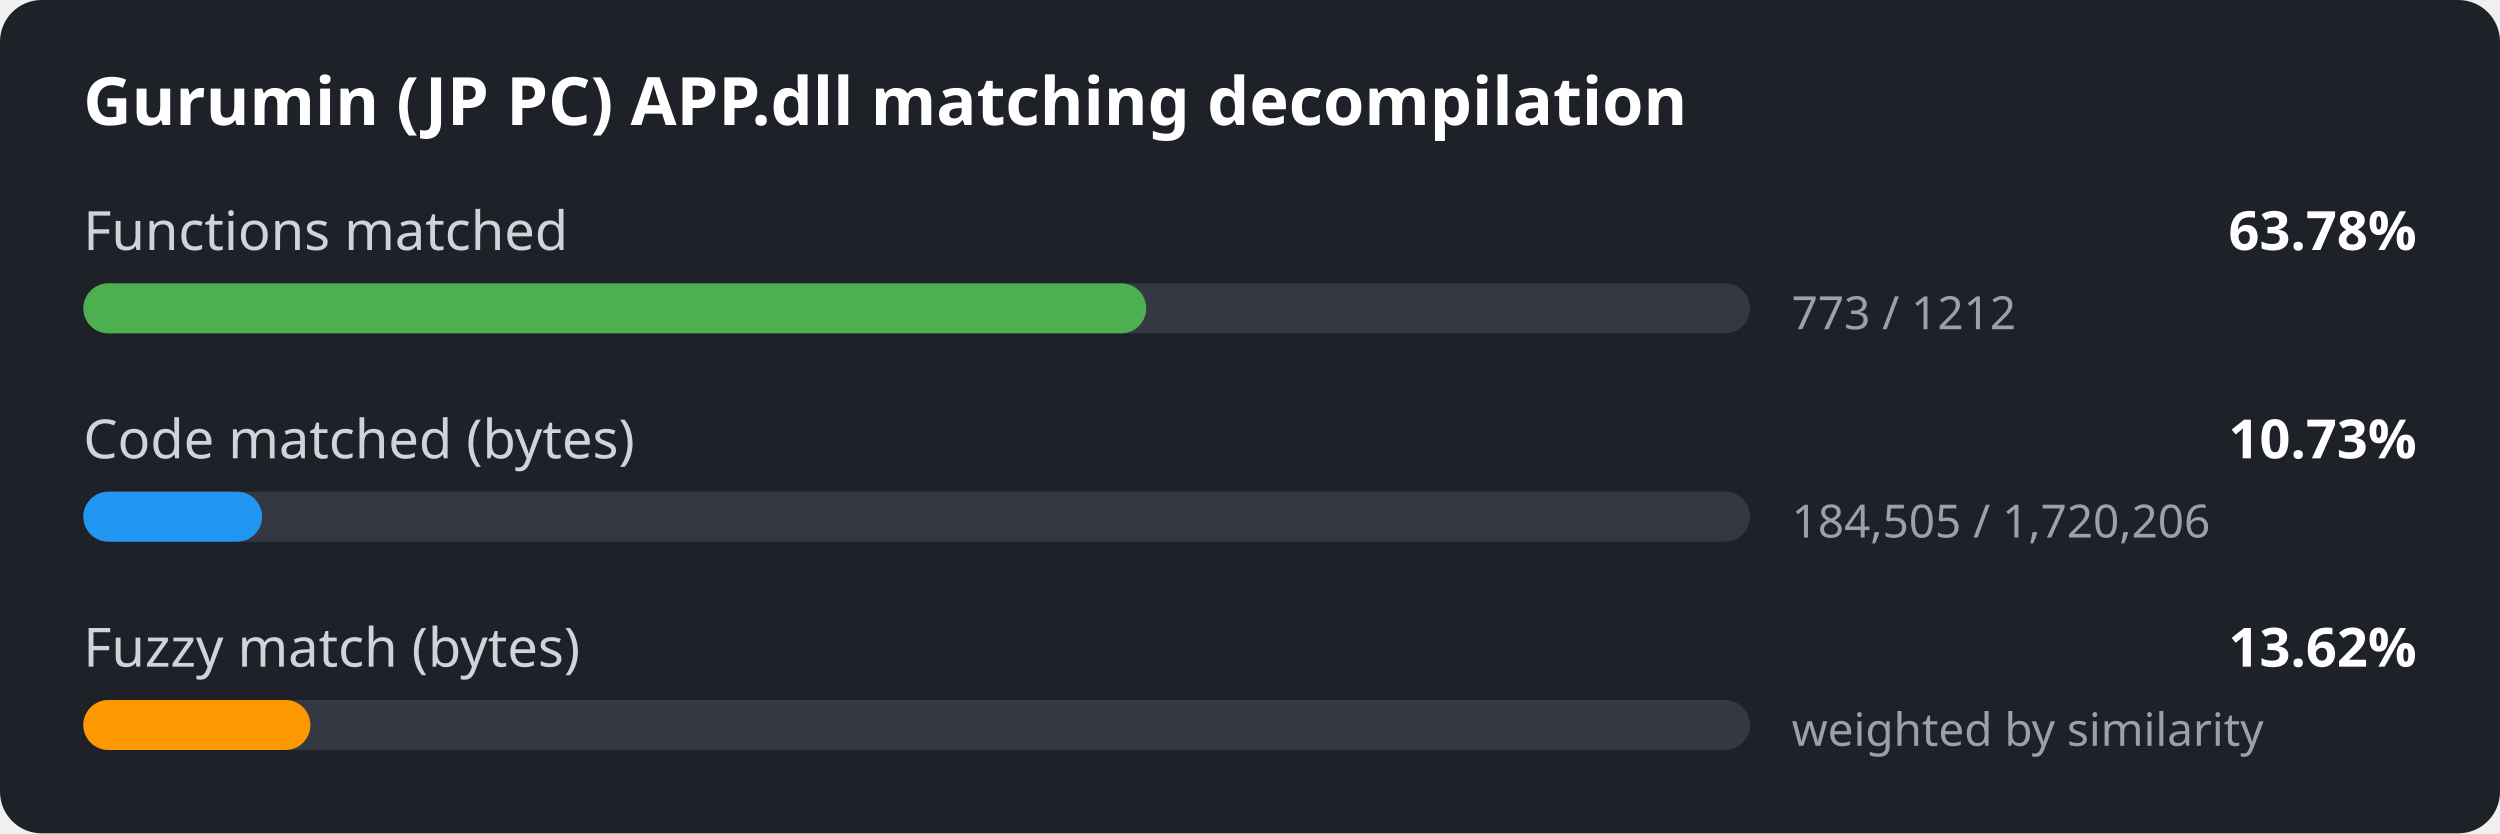
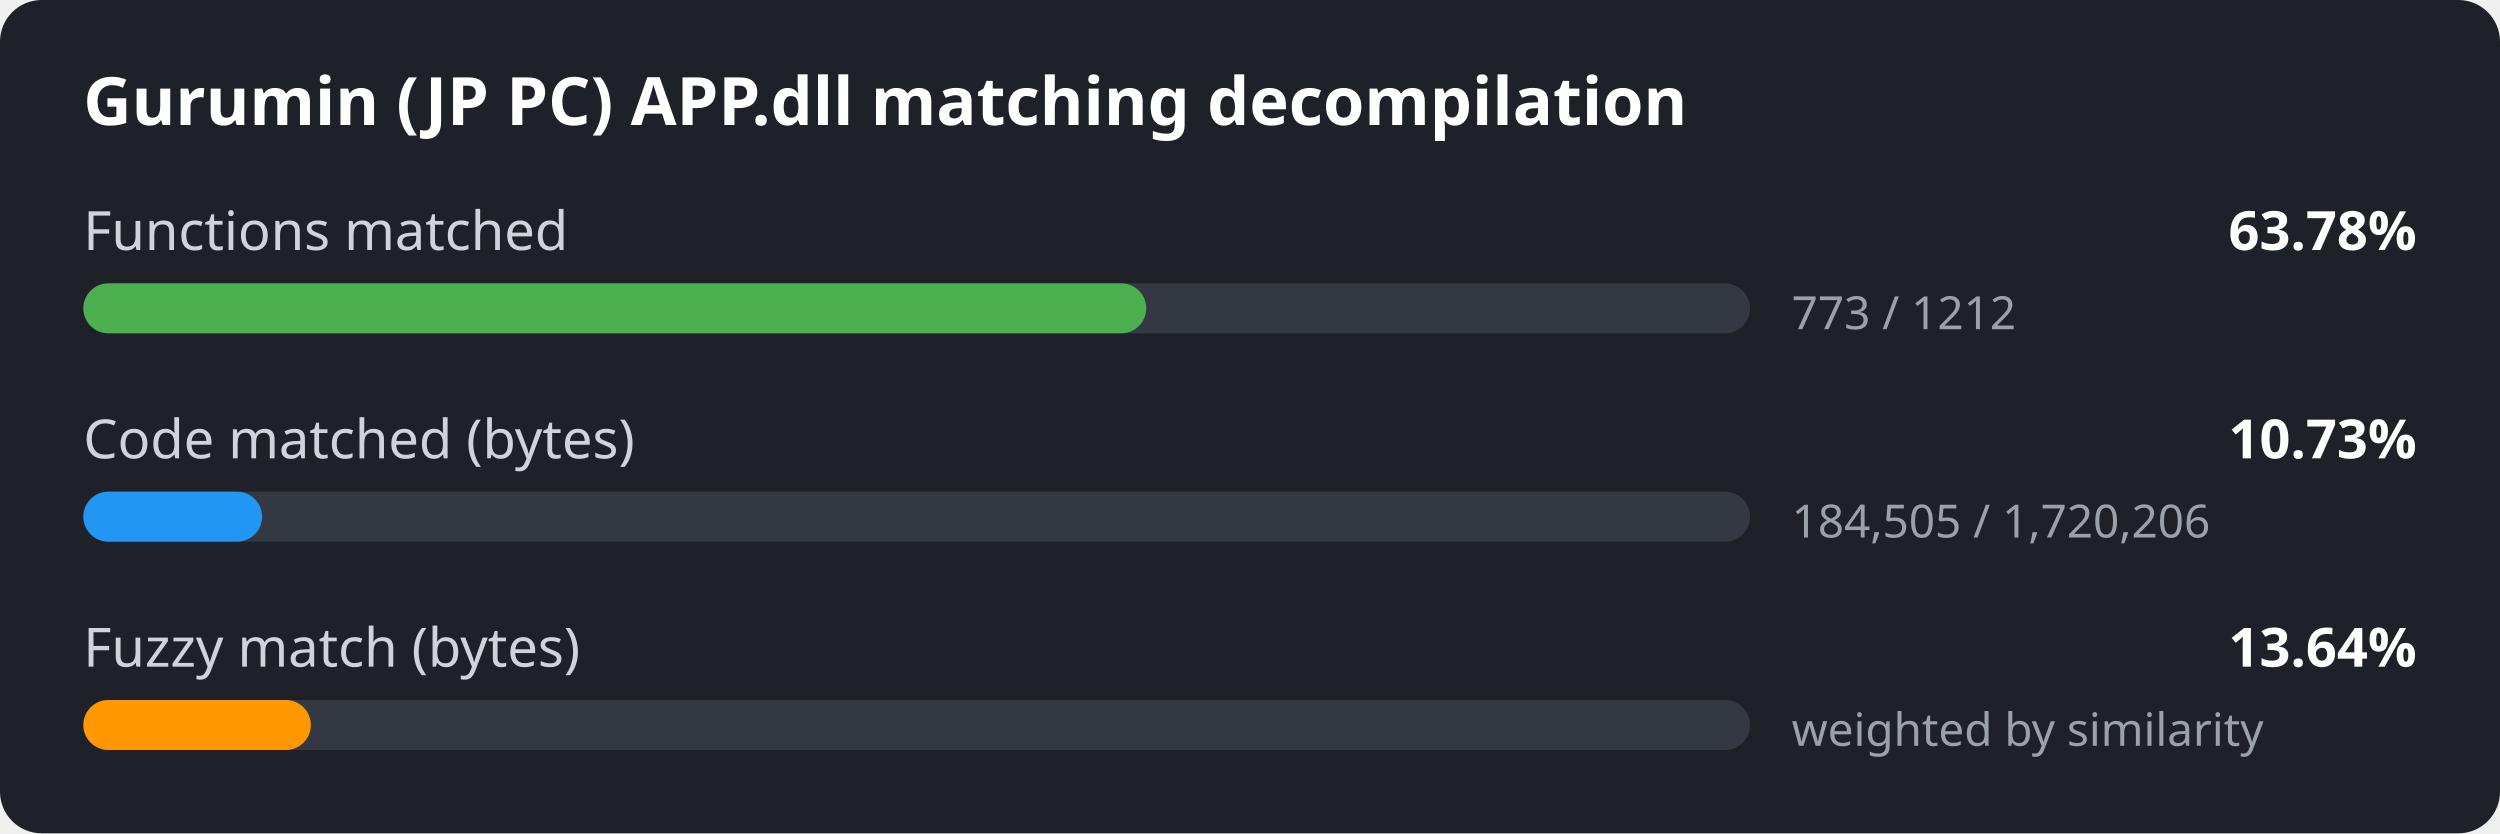
<svg xmlns="http://www.w3.org/2000/svg" width="600" height="200" viewBox="0 0 600 200">
  <style>
.bg { fill: #1e2127; }
.title { font: 600 16px sans-serif; fill: #ffffff; }
.label { font: 13px sans-serif; fill: #d0d4da; }
.value { font: 600 13px sans-serif; fill: #ffffff; }
.detail { font: 11px sans-serif; fill: #9aa1ab; }
.track { fill: #333842; }
</style>
  <rect width="600" height="200" rx="10" class="bg" />
  <text x="20" y="30" class="title">Gurumin (JP PC) APP.dll matching decompilation</text>
  <text x="20" y="60" class="label">Functions matched</text>
  <text x="580" y="60" class="value" text-anchor="end">63.78%</text>
  <rect x="20" y="68" width="400" height="12" rx="6" class="track" />
  <rect x="20" y="68" width="255.1" height="12" rx="6" fill="#4caf50" />
  <text x="430" y="79" class="detail">773 / 1212</text>
  <text x="20" y="110" class="label">Code matched (bytes)</text>
  <text x="580" y="110" class="value" text-anchor="end">10.73%</text>
  <rect x="20" y="118" width="400" height="12" rx="6" class="track" />
  <rect x="20" y="118" width="42.9" height="12" rx="6" fill="#2196f3" />
  <text x="430" y="129" class="detail">184,505 / 1,720,206</text>
  <text x="20" y="160" class="label">Fuzzy match (bytes)</text>
-   <text x="580" y="160" class="value" text-anchor="end">13.62%</text>
+   <text x="580" y="160" class="value" text-anchor="end">13.64%</text>
  <rect x="20" y="168" width="400" height="12" rx="6" class="track" />
-   <rect x="20" y="168" width="54.5" height="12" rx="6" fill="#ff9800" />
+   <rect x="20" y="168" width="54.6" height="12" rx="6" fill="#ff9800" />
  <text x="430" y="179" class="detail">weighted by similarity</text>
</svg>
